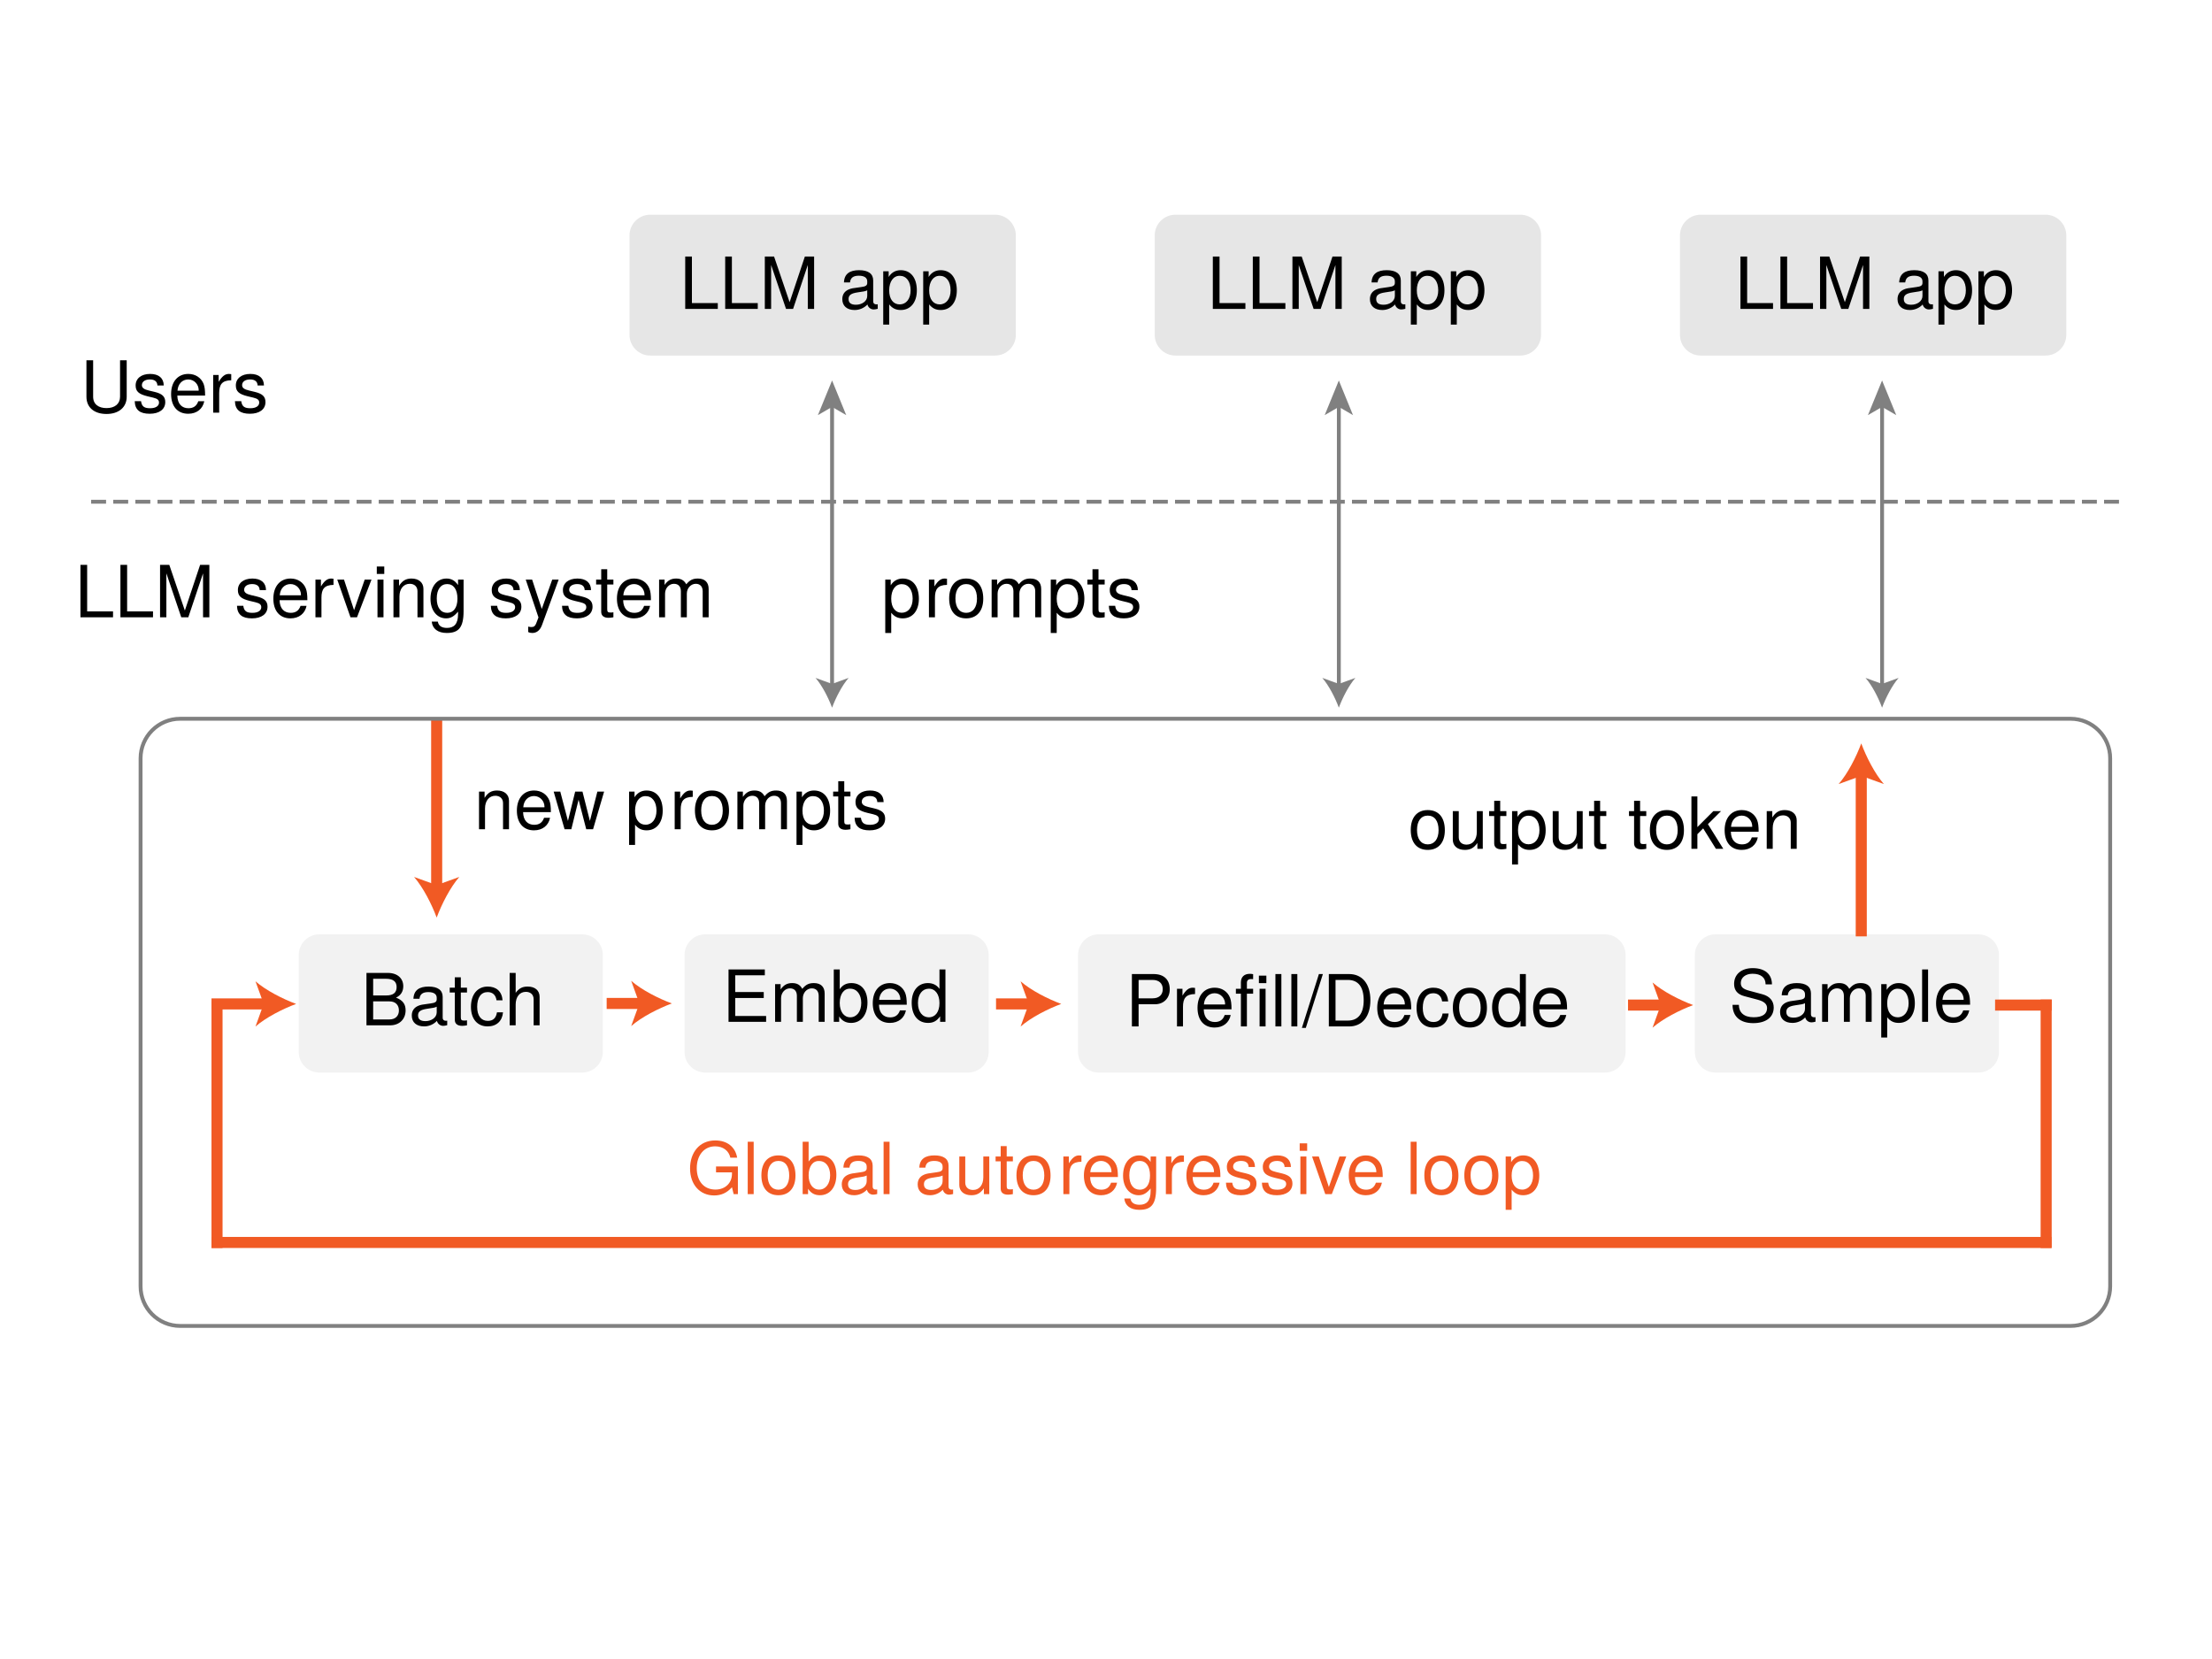
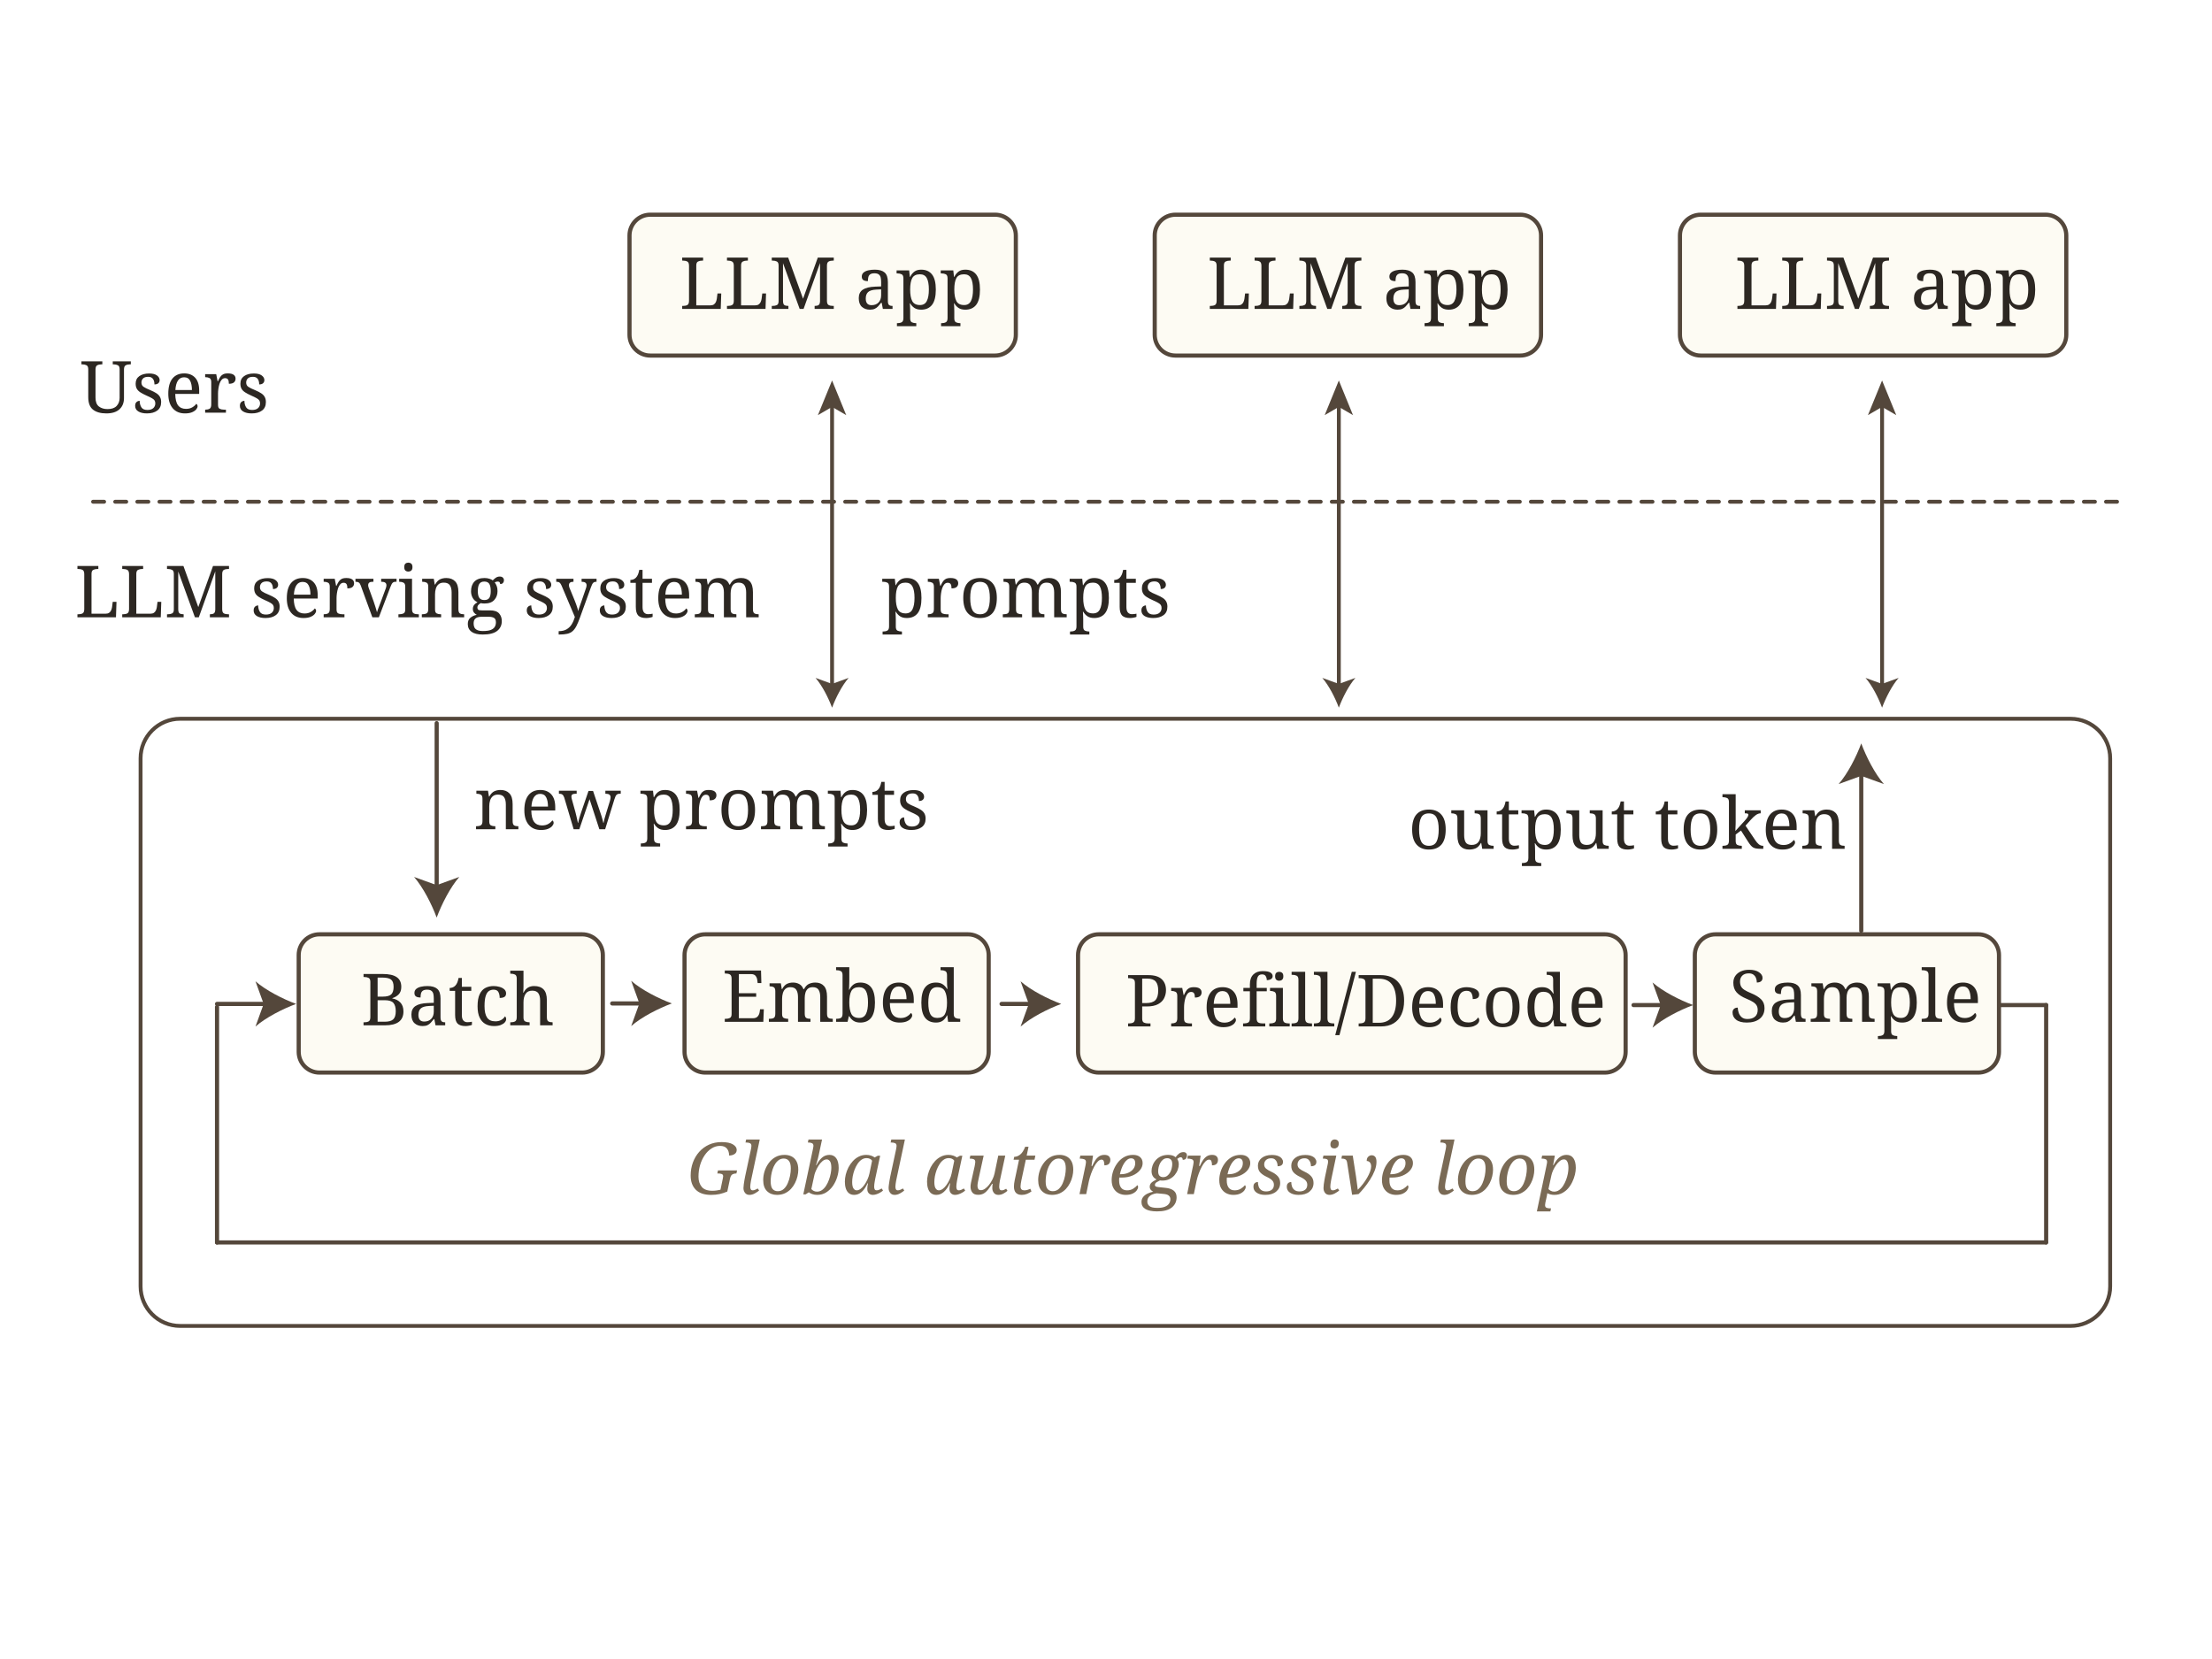
<svg xmlns="http://www.w3.org/2000/svg" id="Layer_1" data-name="Layer 1" viewBox="0 0 800 600">
  <defs>
    <style>
      .cls-1 {
-         stroke: #f15a24;
-         stroke-width: 4px;
+         stroke: #54473b;
+         stroke-width: 1.5px;
      }

      .cls-1, .cls-2, .cls-3 {
        fill: none;
-         stroke-linecap: square;
+         stroke-linecap: round;
        stroke-miterlimit: 10;
      }

-       .cls-4, .cls-5 {
-         fill: #f15a24;
+       .cls-4 {
+         fill: #54473b;
+       }
+ 
+       .cls-5 {
+         fill: #7a6a55;
+         font-family: 'IBM Plex Serif', Charter, Georgia, serif;
+         font-size: 26px;
+         font-style: italic;
      }

      .cls-6 {
-         fill: gray;
+         fill: #54473b;
      }

      .cls-7 {
-         fill: #e6e6e6;
+         fill: #fdfbf3;
+         stroke: #54473b;
+         stroke-width: 1.5px;
      }

-       .cls-8, .cls-5 {
-         font-family: HelveticaNeue, 'Helvetica Neue';
+       .cls-8 {
+         fill: #2c2722;
+         font-family: 'IBM Plex Serif', Charter, Georgia, serif;
        font-size: 26px;
      }

      .cls-2 {
        stroke-dasharray: 4;
      }

      .cls-2, .cls-3 {
-         stroke: gray;
+         stroke: #54473b;
        stroke-width: 1.4px;
      }

      .cls-9 {
        letter-spacing: 0em;
      }

      .cls-10 {
        letter-spacing: 0em;
      }

      .cls-11 {
-         fill: #f2f2f2;
+         fill: #fdfbf3;
+         stroke: #54473b;
+         stroke-width: 1.5px;
      }

      .cls-12 {
        letter-spacing: -.02em;
      }

      .cls-13 {
        letter-spacing: -.02em;
      }
    </style>
  </defs>
  <rect class="cls-11" x="108.03" y="337.91" width="110" height="50" rx="7.5" ry="7.5" transform="translate(326.06 725.82) rotate(180)" />
  <text class="cls-8" transform="translate(130.49 370.82)">
    <tspan x="0" y="0">Batch</tspan>
  </text>
  <rect class="cls-11" x="247.57" y="337.91" width="110" height="50" rx="7.5" ry="7.5" />
  <text class="cls-8" transform="translate(261.14 369.56)">
    <tspan x="0" y="0">Embed</tspan>
  </text>
  <rect class="cls-11" x="389.89" y="337.91" width="198.04" height="50" rx="7.5" ry="7.5" />
  <text class="cls-8" transform="translate(407.01 371.23)">
-     <tspan x="0" y="0">P</tspan>
-     <tspan class="cls-13" x="16.85" y="0">r</tspan>
-     <tspan class="cls-9" x="25.04" y="0">efill/Decode</tspan>
+     <tspan x="0" y="0">Prefill/Decode</tspan>
  </text>
  <rect class="cls-11" x="612.96" y="337.91" width="110" height="50" rx="7.5" ry="7.5" />
  <text class="cls-8" transform="translate(625.35 369.56)">
    <tspan x="0" y="0">Sample</tspan>
  </text>
  <line class="cls-1" x1="78.49" y1="449.35" x2="739.94" y2="449.35" />
  <line class="cls-1" x1="723.55" y1="363.5" x2="740.02" y2="363.5" />
  <line class="cls-1" x1="740.02" y1="363.5" x2="740.02" y2="449.35" />
  <line class="cls-1" x1="78.49" y1="364.18" x2="78.49" y2="449.35" />
  <g>
    <line class="cls-1" x1="78.49" y1="363.08" x2="96.72" y2="363.08" />
    <path class="cls-4" d="M107.1,363.08c-4.88,1.81-10.94,4.9-14.7,8.18l2.96-8.18-2.96-8.18c3.76,3.28,9.82,6.37,14.7,8.18Z" />
  </g>
  <g>
    <line class="cls-1" x1="221.41" y1="362.91" x2="232.6" y2="362.91" />
    <path class="cls-4" d="M242.98,362.91c-4.88,1.81-10.94,4.9-14.7,8.18l2.96-8.18-2.96-8.18c3.76,3.28,9.82,6.37,14.7,8.18Z" />
  </g>
  <g>
    <line class="cls-1" x1="362.23" y1="363.08" x2="373.43" y2="363.08" />
    <path class="cls-4" d="M383.81,363.08c-4.88,1.81-10.94,4.9-14.7,8.18l2.96-8.18-2.96-8.18c3.76,3.28,9.82,6.37,14.7,8.18Z" />
  </g>
  <g>
    <line class="cls-1" x1="590.79" y1="363.5" x2="601.98" y2="363.5" />
    <path class="cls-4" d="M612.36,363.5c-4.88,1.81-10.94,4.9-14.7,8.18l2.96-8.18-2.96-8.18c3.76,3.28,9.82,6.37,14.7,8.18Z" />
  </g>
  <g>
    <line class="cls-1" x1="157.93" y1="261.54" x2="157.93" y2="321.48" />
    <path class="cls-4" d="M157.93,331.86c-1.81-4.88-4.9-10.94-8.18-14.7l8.18,2.96,8.18-2.96c-3.28,3.76-6.37,9.82-8.18,14.7Z" />
  </g>
  <g>
    <line class="cls-1" x1="673.15" y1="336.65" x2="673.15" y2="279.24" />
    <path class="cls-4" d="M673.15,268.86c1.81,4.88,4.9,10.94,8.18,14.7l-8.18-2.96-8.18,2.96c3.28-3.76,6.37-9.82,8.18-14.7Z" />
  </g>
  <text class="cls-8" transform="translate(318.73 223.25)">
-     <tspan x="0" y="0">p</tspan>
-     <tspan class="cls-13" x="15.42" y="0">r</tspan>
-     <tspan class="cls-9" x="23.61" y="0">ompts</tspan>
+     <tspan x="0" y="0">prompts</tspan>
  </text>
  <text class="cls-8" transform="translate(171.43 299.91)">
-     <tspan x="0" y="0">new p</tspan>
-     <tspan class="cls-13" x="70.77" y="0">r</tspan>
-     <tspan class="cls-9" x="78.96" y="0">ompts</tspan>
+     <tspan x="0" y="0">new prompts</tspan>
  </text>
  <text class="cls-8" transform="translate(509.28 306.99)">
    <tspan x="0" y="0">output token</tspan>
  </text>
  <text class="cls-8" transform="translate(27.02 223.25)">
    <tspan x="0" y="0">LLM serving system</tspan>
  </text>
  <path class="cls-6" d="M748.85,260.65c7.51,0,13.62,6.11,13.62,13.62v190.95c0,7.51-6.11,13.62-13.62,13.62H65.16c-7.51,0-13.62-6.11-13.62-13.62v-190.95c0-7.51,6.11-13.62,13.62-13.62h683.69M748.85,259.25H65.16c-8.3,0-15.02,6.72-15.02,15.02v190.95c0,8.3,6.72,15.02,15.02,15.02h683.69c8.3,0,15.02-6.72,15.02-15.02v-190.95c0-8.3-6.72-15.02-15.02-15.02h0Z" />
  <line class="cls-2" x1="33.66" y1="181.46" x2="766.34" y2="181.46" />
  <text class="cls-8" transform="translate(29.06 149.25)">
    <tspan x="0" y="0">Users</tspan>
  </text>
  <g>
    <line class="cls-3" x1="484.21" y1="146.5" x2="484.21" y2="248.34" />
    <polygon class="cls-6" points="484.21 137.6 479.09 150.14 484.21 147.16 489.33 150.14 484.21 137.6" />
    <path class="cls-6" d="M484.21,255.94c-1.33-3.58-3.59-8.02-5.99-10.77l5.99,2.17,5.99-2.17c-2.4,2.75-4.66,7.19-5.99,10.77Z" />
  </g>
  <g>
    <line class="cls-3" x1="680.68" y1="146.5" x2="680.68" y2="248.34" />
    <polygon class="cls-6" points="680.68 137.6 675.56 150.14 680.68 147.16 685.81 150.14 680.68 137.6" />
    <path class="cls-6" d="M680.68,255.94c-1.33-3.58-3.59-8.02-5.99-10.77l5.99,2.17,5.99-2.17c-2.4,2.75-4.66,7.19-5.99,10.77Z" />
  </g>
  <g>
    <line class="cls-3" x1="300.93" y1="146.5" x2="300.93" y2="248.34" />
    <polygon class="cls-6" points="300.93 137.6 295.8 150.14 300.93 147.16 306.05 150.14 300.93 137.6" />
    <path class="cls-6" d="M300.93,255.94c-1.33-3.58-3.59-8.02-5.99-10.77l5.99,2.17,5.99-2.17c-2.4,2.75-4.66,7.19-5.99,10.77Z" />
  </g>
  <text class="cls-5" transform="translate(248.43 431.88)">
-     <tspan x="0" y="0">Global auto</tspan>
-     <tspan class="cls-13" x="134.34" y="0">r</tspan>
-     <tspan x="142.53" y="0">eg</tspan>
-     <tspan class="cls-12" x="171.41" y="0">r</tspan>
-     <tspan class="cls-10" x="179.6" y="0">essive loop</tspan>
+     <tspan x="0" y="0">Global autoregressive loop</tspan>
  </text>
  <rect class="cls-7" x="417.62" y="77.65" width="139.72" height="50.94" rx="7.5" ry="7.5" />
  <rect class="cls-7" x="607.58" y="77.65" width="139.72" height="50.94" rx="7.5" ry="7.5" />
  <rect class="cls-7" x="227.67" y="77.65" width="139.72" height="50.94" rx="7.5" ry="7.5" />
  <text class="cls-8" transform="translate(245.74 111.73)">
    <tspan x="0" y="0">LLM app</tspan>
  </text>
  <text class="cls-8" transform="translate(436.56 111.73)">
    <tspan x="0" y="0">LLM app</tspan>
  </text>
  <text class="cls-8" transform="translate(627.38 111.73)">
    <tspan x="0" y="0">LLM app</tspan>
  </text>
</svg>
